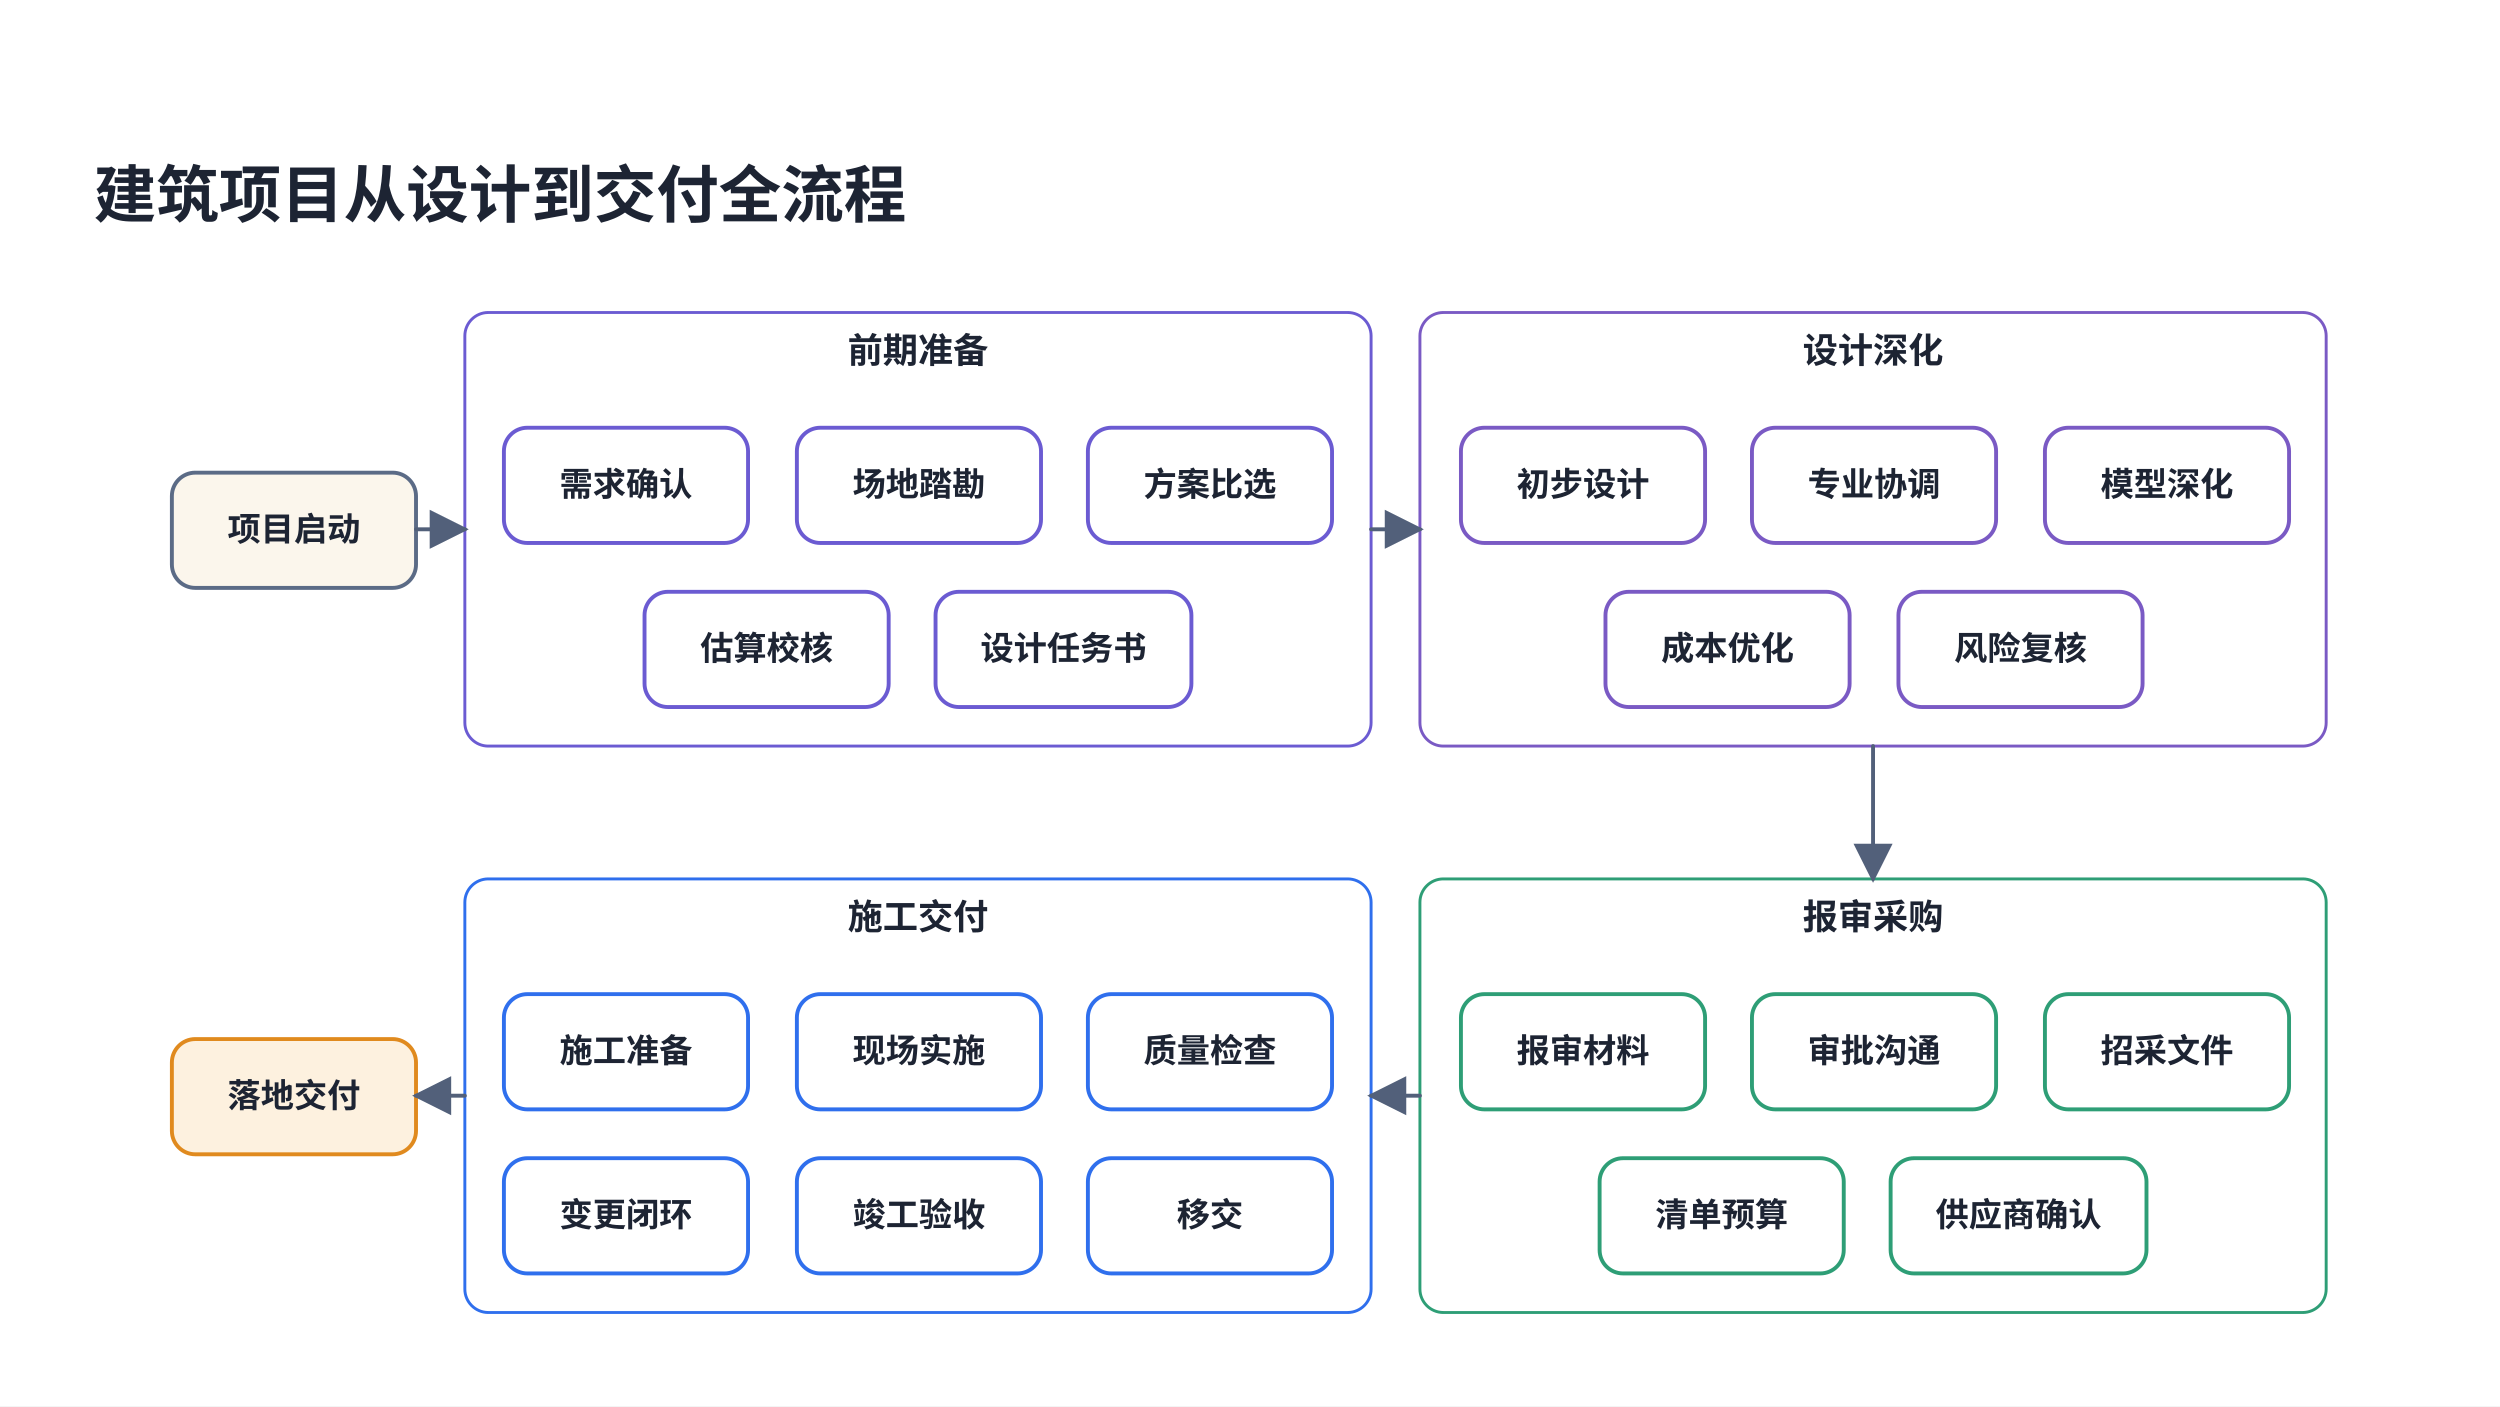
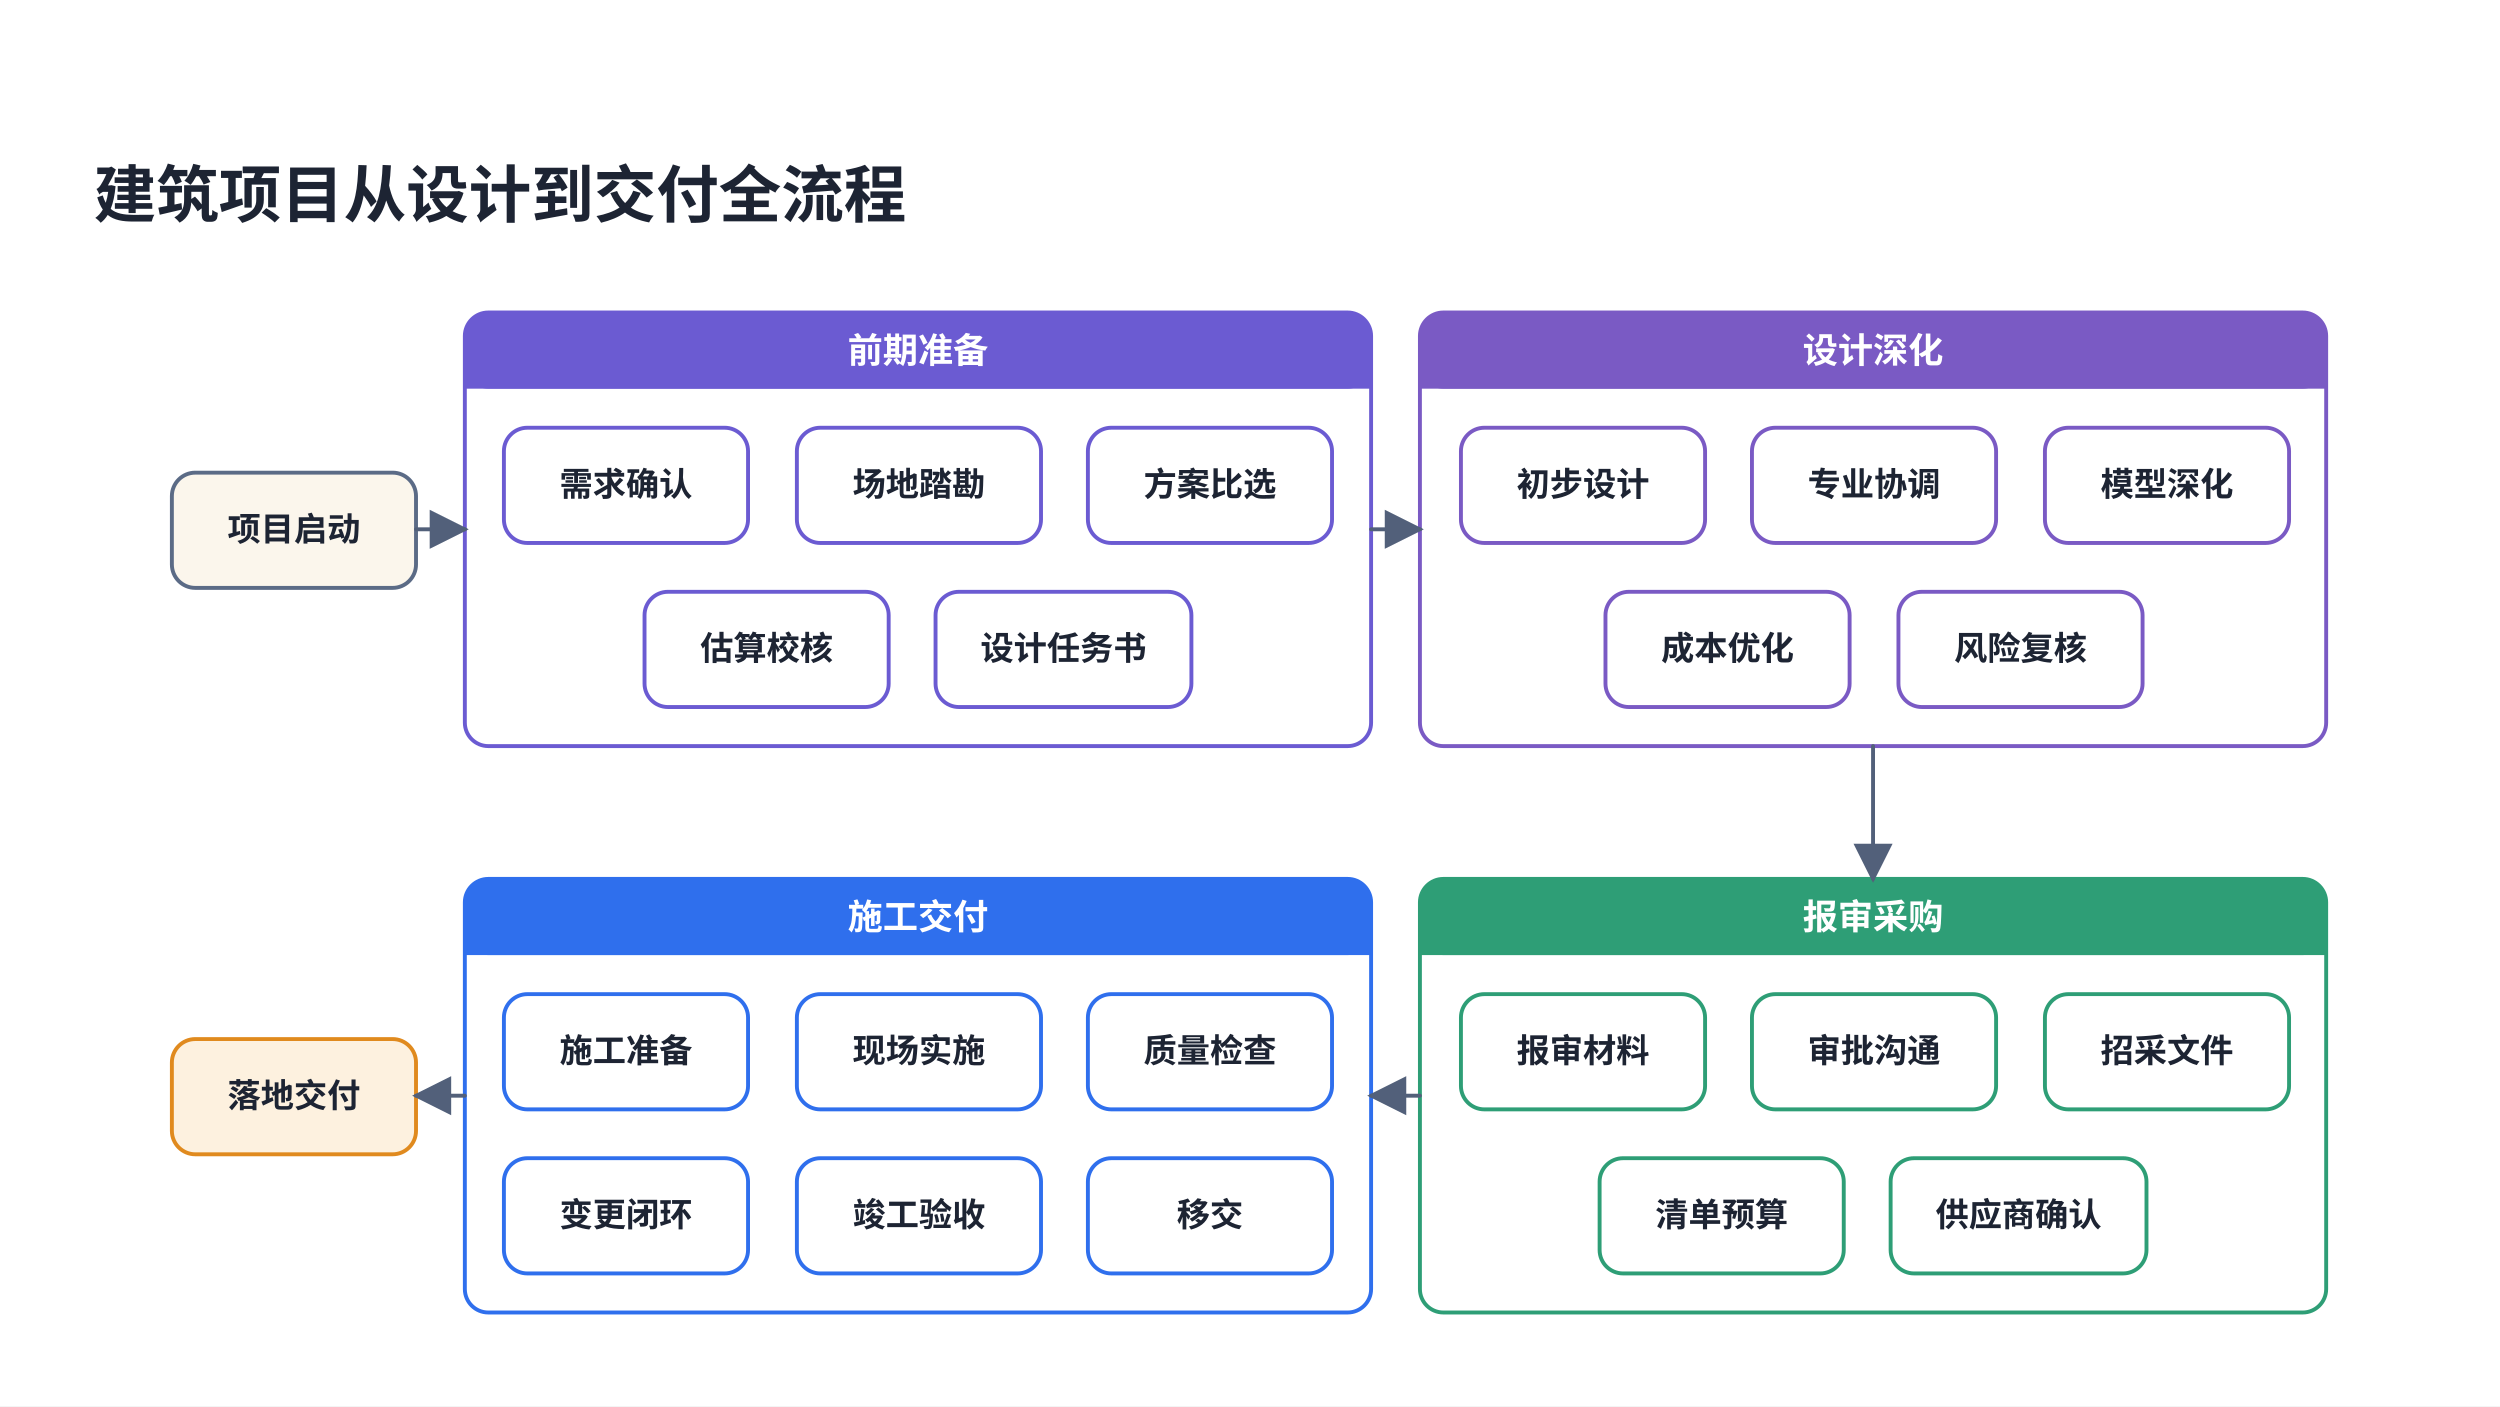
<svg xmlns="http://www.w3.org/2000/svg" id="figure-svg" viewBox="0 0 1280 720" role="img" aria-labelledby="figure-title figure-desc" font-family="'Microsoft YaHei', 'Microsoft YaHei', '微软雅黑', 'PingFang SC', 'Noto Sans CJK SC', Inter, Arial, sans-serif">
  <rect width="1280" height="720" fill="#FFFFFF" />
  <text data-node-id="figure-title-text" x="48" y="100" fill="#1D2433" font-size="32" font-weight="800" text-anchor="start" dominant-baseline="middle" font-family="'Microsoft YaHei', 'Microsoft YaHei', '微软雅黑', 'PingFang SC', 'Noto Sans CJK SC', Inter, Arial, sans-serif">
    <tspan x="48" y="100">建筑项目从设计到交付全流程</tspan>
  </text>
  <g data-node-id="start-group">
    <rect data-node-id="start-rect" x="88" y="242" width="125" height="59" rx="12" fill="#FBF6EC" stroke="#5B6B86" stroke-width="2" />
    <text data-node-id="start-title" x="150.5" y="271" fill="#1D2433" font-size="17" font-weight="700" text-anchor="middle" dominant-baseline="middle" font-family="'Microsoft YaHei', 'Microsoft YaHei', '微软雅黑', 'PingFang SC', 'Noto Sans CJK SC', Inter, Arial, sans-serif">
      <tspan x="150.5" y="271">项目启动</tspan>
    </text>
  </g>
  <g data-node-id="p1-group">
-     <rect data-node-id="p1-rect" x="238" y="160" width="464" height="222" rx="12" fill="#FFFFFF" stroke="#6B5BD2" stroke-width="1.5" />
-     <text data-node-id="p1-label" x="470" y="179.5" fill="#1D2433" font-size="18" font-weight="700" text-anchor="middle" dominant-baseline="middle" font-family="'Microsoft YaHei', 'Microsoft YaHei', '微软雅黑', 'PingFang SC', 'Noto Sans CJK SC', Inter, Arial, sans-serif">
+     <rect data-node-id="p1-rect" x="238" y="160" width="464" height="222" rx="12" fill="#FFFFFF" stroke="#6B5BD2" stroke-width="2" />
+     <rect data-node-id="p1-header" x="238" y="160" width="464" height="39" rx="12" fill="#6B5BD2" stroke="none" stroke-width="0" />
+     <rect data-node-id="p1-header-base" x="238" y="187" width="464" height="12" rx="0" fill="#6B5BD2" stroke="none" stroke-width="0" />
+     <text data-node-id="p1-label" x="470" y="179.5" fill="#FFFFFF" font-size="18" font-weight="700" text-anchor="middle" dominant-baseline="middle" font-family="'Microsoft YaHei', 'Microsoft YaHei', '微软雅黑', 'PingFang SC', 'Noto Sans CJK SC', Inter, Arial, sans-serif">
      <tspan x="470" y="179.5">前期准备</tspan>
    </text>
    <g data-node-id="p1-0-group">
      <rect data-node-id="p1-0-rect" x="258" y="219" width="125" height="59" rx="12" fill="#FFFFFF" stroke="#6B5BD2" stroke-width="2" />
      <text data-node-id="p1-0-title" x="320.5" y="248" fill="#1D2433" font-size="17" font-weight="700" text-anchor="middle" dominant-baseline="middle" font-family="'Microsoft YaHei', 'Microsoft YaHei', '微软雅黑', 'PingFang SC', 'Noto Sans CJK SC', Inter, Arial, sans-serif">
        <tspan x="320.5" y="248">需求确认</tspan>
      </text>
    </g>
    <g data-node-id="p1-1-group">
      <rect data-node-id="p1-1-rect" x="408" y="219" width="125" height="59" rx="12" fill="#FFFFFF" stroke="#6B5BD2" stroke-width="2" />
      <text data-node-id="p1-1-title" x="470.5" y="248" fill="#1D2433" font-size="17" font-weight="700" text-anchor="middle" dominant-baseline="middle" font-family="'Microsoft YaHei', 'Microsoft YaHei', '微软雅黑', 'PingFang SC', 'Noto Sans CJK SC', Inter, Arial, sans-serif">
        <tspan x="470.5" y="248">场地踏勘</tspan>
      </text>
    </g>
    <g data-node-id="p1-2-group">
      <rect data-node-id="p1-2-rect" x="557" y="219" width="125" height="59" rx="12" fill="#FFFFFF" stroke="#6B5BD2" stroke-width="2" />
      <text data-node-id="p1-2-title" x="619.5" y="248" fill="#1D2433" font-size="17" font-weight="700" text-anchor="middle" dominant-baseline="middle" font-family="'Microsoft YaHei', 'Microsoft YaHei', '微软雅黑', 'PingFang SC', 'Noto Sans CJK SC', Inter, Arial, sans-serif">
        <tspan x="619.5" y="248">方案比选</tspan>
      </text>
    </g>
    <g data-node-id="p1-3-group">
      <rect data-node-id="p1-3-rect" x="330" y="303" width="125" height="59" rx="12" fill="#FFFFFF" stroke="#6B5BD2" stroke-width="2" />
      <text data-node-id="p1-3-title" x="392.5" y="332" fill="#1D2433" font-size="17" font-weight="700" text-anchor="middle" dominant-baseline="middle" font-family="'Microsoft YaHei', 'Microsoft YaHei', '微软雅黑', 'PingFang SC', 'Noto Sans CJK SC', Inter, Arial, sans-serif">
        <tspan x="392.5" y="332">估算校核</tspan>
      </text>
    </g>
    <g data-node-id="p1-4-group">
      <rect data-node-id="p1-4-rect" x="479" y="303" width="131" height="59" rx="12" fill="#FFFFFF" stroke="#6B5BD2" stroke-width="2" />
      <text data-node-id="p1-4-title" x="544.5" y="332" fill="#1D2433" font-size="17" font-weight="700" text-anchor="middle" dominant-baseline="middle" font-family="'Microsoft YaHei', 'Microsoft YaHei', '微软雅黑', 'PingFang SC', 'Noto Sans CJK SC', Inter, Arial, sans-serif">
        <tspan x="544.5" y="332">设计任务书</tspan>
      </text>
    </g>
  </g>
  <g data-node-id="p2-group">
-     <rect data-node-id="p2-rect" x="727" y="160" width="464" height="222" rx="12" fill="#FFFFFF" stroke="#7A5AC4" stroke-width="1.5" />
-     <text data-node-id="p2-label" x="959" y="179.5" fill="#1D2433" font-size="18" font-weight="700" text-anchor="middle" dominant-baseline="middle" font-family="'Microsoft YaHei', 'Microsoft YaHei', '微软雅黑', 'PingFang SC', 'Noto Sans CJK SC', Inter, Arial, sans-serif">
+     <rect data-node-id="p2-rect" x="727" y="160" width="464" height="222" rx="12" fill="#FFFFFF" stroke="#7A5AC4" stroke-width="2" />
+     <rect data-node-id="p2-header" x="727" y="160" width="464" height="39" rx="12" fill="#7A5AC4" stroke="none" stroke-width="0" />
+     <rect data-node-id="p2-header-base" x="727" y="187" width="464" height="12" rx="0" fill="#7A5AC4" stroke="none" stroke-width="0" />
+     <text data-node-id="p2-label" x="959" y="179.5" fill="#FFFFFF" font-size="18" font-weight="700" text-anchor="middle" dominant-baseline="middle" font-family="'Microsoft YaHei', 'Microsoft YaHei', '微软雅黑', 'PingFang SC', 'Noto Sans CJK SC', Inter, Arial, sans-serif">
      <tspan x="959" y="179.5">设计深化</tspan>
    </text>
    <g data-node-id="p2-0-group">
      <rect data-node-id="p2-0-rect" x="748" y="219" width="125" height="59" rx="12" fill="#FFFFFF" stroke="#7A5AC4" stroke-width="2" />
      <text data-node-id="p2-0-title" x="810.5" y="248" fill="#1D2433" font-size="17" font-weight="700" text-anchor="middle" dominant-baseline="middle" font-family="'Microsoft YaHei', 'Microsoft YaHei', '微软雅黑', 'PingFang SC', 'Noto Sans CJK SC', Inter, Arial, sans-serif">
        <tspan x="810.5" y="248">初步设计</tspan>
      </text>
    </g>
    <g data-node-id="p2-1-group">
      <rect data-node-id="p2-1-rect" x="897" y="219" width="125" height="59" rx="12" fill="#FFFFFF" stroke="#7A5AC4" stroke-width="2" />
      <text data-node-id="p2-1-title" x="959.5" y="248" fill="#1D2433" font-size="17" font-weight="700" text-anchor="middle" dominant-baseline="middle" font-family="'Microsoft YaHei', 'Microsoft YaHei', '微软雅黑', 'PingFang SC', 'Noto Sans CJK SC', Inter, Arial, sans-serif">
        <tspan x="959.5" y="248">专业协调</tspan>
      </text>
    </g>
    <g data-node-id="p2-2-group">
      <rect data-node-id="p2-2-rect" x="1047" y="219" width="125" height="59" rx="12" fill="#FFFFFF" stroke="#7A5AC4" stroke-width="2" />
      <text data-node-id="p2-2-title" x="1109.5" y="248" fill="#1D2433" font-size="17" font-weight="700" text-anchor="middle" dominant-baseline="middle" font-family="'Microsoft YaHei', 'Microsoft YaHei', '微软雅黑', 'PingFang SC', 'Noto Sans CJK SC', Inter, Arial, sans-serif">
        <tspan x="1109.5" y="248">模型深化</tspan>
      </text>
    </g>
    <g data-node-id="p2-3-group">
      <rect data-node-id="p2-3-rect" x="822" y="303" width="125" height="59" rx="12" fill="#FFFFFF" stroke="#7A5AC4" stroke-width="2" />
      <text data-node-id="p2-3-title" x="884.5" y="332" fill="#1D2433" font-size="17" font-weight="700" text-anchor="middle" dominant-baseline="middle" font-family="'Microsoft YaHei', 'Microsoft YaHei', '微软雅黑', 'PingFang SC', 'Noto Sans CJK SC', Inter, Arial, sans-serif">
        <tspan x="884.5" y="332">成本优化</tspan>
      </text>
    </g>
    <g data-node-id="p2-4-group">
      <rect data-node-id="p2-4-rect" x="972" y="303" width="125" height="59" rx="12" fill="#FFFFFF" stroke="#7A5AC4" stroke-width="2" />
      <text data-node-id="p2-4-title" x="1034.5" y="332" fill="#1D2433" font-size="17" font-weight="700" text-anchor="middle" dominant-baseline="middle" font-family="'Microsoft YaHei', 'Microsoft YaHei', '微软雅黑', 'PingFang SC', 'Noto Sans CJK SC', Inter, Arial, sans-serif">
        <tspan x="1034.5" y="332">风险复核</tspan>
      </text>
    </g>
  </g>
  <g data-node-id="p3-group">
-     <rect data-node-id="p3-rect" x="727" y="450" width="464" height="222" rx="12" fill="#FFFFFF" stroke="#2E9E76" stroke-width="1.5" />
-     <text data-node-id="p3-label" x="959" y="469.5" fill="#1D2433" font-size="18" font-weight="700" text-anchor="middle" dominant-baseline="middle" font-family="'Microsoft YaHei', 'Microsoft YaHei', '微软雅黑', 'PingFang SC', 'Noto Sans CJK SC', Inter, Arial, sans-serif">
+     <rect data-node-id="p3-rect" x="727" y="450" width="464" height="222" rx="12" fill="#FFFFFF" stroke="#2E9E76" stroke-width="2" />
+     <rect data-node-id="p3-header" x="727" y="450" width="464" height="39" rx="12" fill="#2E9E76" stroke="none" stroke-width="0" />
+     <rect data-node-id="p3-header-base" x="727" y="477" width="464" height="12" rx="0" fill="#2E9E76" stroke="none" stroke-width="0" />
+     <text data-node-id="p3-label" x="959" y="469.5" fill="#FFFFFF" font-size="18" font-weight="700" text-anchor="middle" dominant-baseline="middle" font-family="'Microsoft YaHei', 'Microsoft YaHei', '微软雅黑', 'PingFang SC', 'Noto Sans CJK SC', Inter, Arial, sans-serif">
      <tspan x="959" y="469.5">报审采购</tspan>
    </text>
    <g data-node-id="p3-0-group">
      <rect data-node-id="p3-0-rect" x="748" y="509" width="125" height="59" rx="12" fill="#FFFFFF" stroke="#2E9E76" stroke-width="2" />
      <text data-node-id="p3-0-title" x="810.5" y="538" fill="#1D2433" font-size="17" font-weight="700" text-anchor="middle" dominant-baseline="middle" font-family="'Microsoft YaHei', 'Microsoft YaHei', '微软雅黑', 'PingFang SC', 'Noto Sans CJK SC', Inter, Arial, sans-serif">
        <tspan x="810.5" y="538">报审材料</tspan>
      </text>
    </g>
    <g data-node-id="p3-1-group">
      <rect data-node-id="p3-1-rect" x="897" y="509" width="125" height="59" rx="12" fill="#FFFFFF" stroke="#2E9E76" stroke-width="2" />
      <text data-node-id="p3-1-title" x="959.5" y="538" fill="#1D2433" font-size="17" font-weight="700" text-anchor="middle" dominant-baseline="middle" font-family="'Microsoft YaHei', 'Microsoft YaHei', '微软雅黑', 'PingFang SC', 'Noto Sans CJK SC', Inter, Arial, sans-serif">
        <tspan x="959.5" y="538">审批沟通</tspan>
      </text>
    </g>
    <g data-node-id="p3-2-group">
      <rect data-node-id="p3-2-rect" x="1047" y="509" width="125" height="59" rx="12" fill="#FFFFFF" stroke="#2E9E76" stroke-width="2" />
      <text data-node-id="p3-2-title" x="1109.5" y="538" fill="#1D2433" font-size="17" font-weight="700" text-anchor="middle" dominant-baseline="middle" font-family="'Microsoft YaHei', 'Microsoft YaHei', '微软雅黑', 'PingFang SC', 'Noto Sans CJK SC', Inter, Arial, sans-serif">
        <tspan x="1109.5" y="538">招采文件</tspan>
      </text>
    </g>
    <g data-node-id="p3-3-group">
      <rect data-node-id="p3-3-rect" x="819" y="593" width="125" height="59" rx="12" fill="#FFFFFF" stroke="#2E9E76" stroke-width="2" />
      <text data-node-id="p3-3-title" x="881.5" y="622" fill="#1D2433" font-size="17" font-weight="700" text-anchor="middle" dominant-baseline="middle" font-family="'Microsoft YaHei', 'Microsoft YaHei', '微软雅黑', 'PingFang SC', 'Noto Sans CJK SC', Inter, Arial, sans-serif">
        <tspan x="881.5" y="622">清单预算</tspan>
      </text>
    </g>
    <g data-node-id="p3-4-group">
      <rect data-node-id="p3-4-rect" x="968" y="593" width="131" height="59" rx="12" fill="#FFFFFF" stroke="#2E9E76" stroke-width="2" />
      <text data-node-id="p3-4-title" x="1033.5" y="622" fill="#1D2433" font-size="17" font-weight="700" text-anchor="middle" dominant-baseline="middle" font-family="'Microsoft YaHei', 'Microsoft YaHei', '微软雅黑', 'PingFang SC', 'Noto Sans CJK SC', Inter, Arial, sans-serif">
        <tspan x="1033.5" y="622">供应商确认</tspan>
      </text>
    </g>
  </g>
  <g data-node-id="p4-group">
-     <rect data-node-id="p4-rect" x="238" y="450" width="464" height="222" rx="12" fill="#FFFFFF" stroke="#2F6FED" stroke-width="1.5" />
-     <text data-node-id="p4-label" x="470" y="469.5" fill="#1D2433" font-size="18" font-weight="700" text-anchor="middle" dominant-baseline="middle" font-family="'Microsoft YaHei', 'Microsoft YaHei', '微软雅黑', 'PingFang SC', 'Noto Sans CJK SC', Inter, Arial, sans-serif">
+     <rect data-node-id="p4-rect" x="238" y="450" width="464" height="222" rx="12" fill="#FFFFFF" stroke="#2F6FED" stroke-width="2" />
+     <rect data-node-id="p4-header" x="238" y="450" width="464" height="39" rx="12" fill="#2F6FED" stroke="none" stroke-width="0" />
+     <rect data-node-id="p4-header-base" x="238" y="477" width="464" height="12" rx="0" fill="#2F6FED" stroke="none" stroke-width="0" />
+     <text data-node-id="p4-label" x="470" y="469.5" fill="#FFFFFF" font-size="18" font-weight="700" text-anchor="middle" dominant-baseline="middle" font-family="'Microsoft YaHei', 'Microsoft YaHei', '微软雅黑', 'PingFang SC', 'Noto Sans CJK SC', Inter, Arial, sans-serif">
      <tspan x="470" y="469.5">施工交付</tspan>
    </text>
    <g data-node-id="p4-0-group">
      <rect data-node-id="p4-0-rect" x="258" y="509" width="125" height="59" rx="12" fill="#FFFFFF" stroke="#2F6FED" stroke-width="2" />
      <text data-node-id="p4-0-title" x="320.5" y="538" fill="#1D2433" font-size="17" font-weight="700" text-anchor="middle" dominant-baseline="middle" font-family="'Microsoft YaHei', 'Microsoft YaHei', '微软雅黑', 'PingFang SC', 'Noto Sans CJK SC', Inter, Arial, sans-serif">
        <tspan x="320.5" y="538">施工准备</tspan>
      </text>
    </g>
    <g data-node-id="p4-1-group">
      <rect data-node-id="p4-1-rect" x="408" y="509" width="125" height="59" rx="12" fill="#FFFFFF" stroke="#2F6FED" stroke-width="2" />
      <text data-node-id="p4-1-title" x="470.5" y="538" fill="#1D2433" font-size="17" font-weight="700" text-anchor="middle" dominant-baseline="middle" font-family="'Microsoft YaHei', 'Microsoft YaHei', '微软雅黑', 'PingFang SC', 'Noto Sans CJK SC', Inter, Arial, sans-serif">
        <tspan x="470.5" y="538">现场实施</tspan>
      </text>
    </g>
    <g data-node-id="p4-2-group">
      <rect data-node-id="p4-2-rect" x="557" y="509" width="125" height="59" rx="12" fill="#FFFFFF" stroke="#2F6FED" stroke-width="2" />
      <text data-node-id="p4-2-title" x="619.5" y="538" fill="#1D2433" font-size="17" font-weight="700" text-anchor="middle" dominant-baseline="middle" font-family="'Microsoft YaHei', 'Microsoft YaHei', '微软雅黑', 'PingFang SC', 'Noto Sans CJK SC', Inter, Arial, sans-serif">
        <tspan x="619.5" y="538">质量检查</tspan>
      </text>
    </g>
    <g data-node-id="p4-3-group">
      <rect data-node-id="p4-3-rect" x="258" y="593" width="125" height="59" rx="12" fill="#FFFFFF" stroke="#2F6FED" stroke-width="2" />
      <text data-node-id="p4-3-title" x="320.5" y="622" fill="#1D2433" font-size="17" font-weight="700" text-anchor="middle" dominant-baseline="middle" font-family="'Microsoft YaHei', 'Microsoft YaHei', '微软雅黑', 'PingFang SC', 'Noto Sans CJK SC', Inter, Arial, sans-serif">
        <tspan x="320.5" y="622">变更闭环</tspan>
      </text>
    </g>
    <g data-node-id="p4-4-group">
      <rect data-node-id="p4-4-rect" x="408" y="593" width="125" height="59" rx="12" fill="#FFFFFF" stroke="#2F6FED" stroke-width="2" />
      <text data-node-id="p4-4-title" x="470.5" y="622" fill="#1D2433" font-size="17" font-weight="700" text-anchor="middle" dominant-baseline="middle" font-family="'Microsoft YaHei', 'Microsoft YaHei', '微软雅黑', 'PingFang SC', 'Noto Sans CJK SC', Inter, Arial, sans-serif">
        <tspan x="470.5" y="622">竣工验收</tspan>
      </text>
    </g>
    <g data-node-id="p4-5-group">
      <rect data-node-id="p4-5-rect" x="557" y="593" width="125" height="59" rx="12" fill="#FFFFFF" stroke="#2F6FED" stroke-width="2" />
      <text data-node-id="p4-5-title" x="619.5" y="622" fill="#1D2433" font-size="17" font-weight="700" text-anchor="middle" dominant-baseline="middle" font-family="'Microsoft YaHei', 'Microsoft YaHei', '微软雅黑', 'PingFang SC', 'Noto Sans CJK SC', Inter, Arial, sans-serif">
        <tspan x="619.5" y="622">移交</tspan>
      </text>
    </g>
  </g>
  <g data-node-id="end-group">
    <rect data-node-id="end-rect" x="88" y="532" width="125" height="59" rx="12" fill="#FDF1DF" stroke="#E08A1E" stroke-width="2" />
    <text data-node-id="end-title" x="150.5" y="561" fill="#1D2433" font-size="17" font-weight="700" text-anchor="middle" dominant-baseline="middle" font-family="'Microsoft YaHei', 'Microsoft YaHei', '微软雅黑', 'PingFang SC', 'Noto Sans CJK SC', Inter, Arial, sans-serif">
      <tspan x="150.5" y="561">落地交付</tspan>
    </text>
  </g>
  <g data-node-id="edge-0-connector">
    <defs>
      <marker id="marker-edge-0-connector" markerWidth="10" markerHeight="10" refX="9" refY="5" orient="auto" markerUnits="strokeWidth" overflow="visible">
        <path d="M 0 0 L 10 5 L 0 10 z" fill="#52607A" />
      </marker>
    </defs>
    <polyline points="213,271 238,271" fill="none" stroke="#52607A" stroke-width="2" stroke-linecap="round" stroke-linejoin="round" marker-end="url(#marker-edge-0-connector)" />
  </g>
  <g data-node-id="edge-1-connector">
    <defs>
      <marker id="marker-edge-1-connector" markerWidth="10" markerHeight="10" refX="9" refY="5" orient="auto" markerUnits="strokeWidth" overflow="visible">
        <path d="M 0 0 L 10 5 L 0 10 z" fill="#52607A" />
      </marker>
    </defs>
    <polyline points="702,271 727,271" fill="none" stroke="#52607A" stroke-width="2" stroke-linecap="round" stroke-linejoin="round" marker-end="url(#marker-edge-1-connector)" />
  </g>
  <g data-node-id="edge-2-connector">
    <defs>
      <marker id="marker-edge-2-connector" markerWidth="10" markerHeight="10" refX="9" refY="5" orient="auto" markerUnits="strokeWidth" overflow="visible">
        <path d="M 0 0 L 10 5 L 0 10 z" fill="#52607A" />
      </marker>
    </defs>
    <polyline points="959,382 959,450" fill="none" stroke="#52607A" stroke-width="2" stroke-linecap="round" stroke-linejoin="round" marker-end="url(#marker-edge-2-connector)" />
  </g>
  <g data-node-id="edge-3-connector">
    <defs>
      <marker id="marker-edge-3-connector" markerWidth="10" markerHeight="10" refX="9" refY="5" orient="auto" markerUnits="strokeWidth" overflow="visible">
        <path d="M 0 0 L 10 5 L 0 10 z" fill="#52607A" />
      </marker>
    </defs>
    <polyline points="727,561 702,561" fill="none" stroke="#52607A" stroke-width="2" stroke-linecap="round" stroke-linejoin="round" marker-end="url(#marker-edge-3-connector)" />
  </g>
  <g data-node-id="edge-4-connector">
    <defs>
      <marker id="marker-edge-4-connector" markerWidth="10" markerHeight="10" refX="9" refY="5" orient="auto" markerUnits="strokeWidth" overflow="visible">
        <path d="M 0 0 L 10 5 L 0 10 z" fill="#52607A" />
      </marker>
    </defs>
    <polyline points="238,561 213,561" fill="none" stroke="#52607A" stroke-width="2" stroke-linecap="round" stroke-linejoin="round" marker-end="url(#marker-edge-4-connector)" />
  </g>
</svg>
